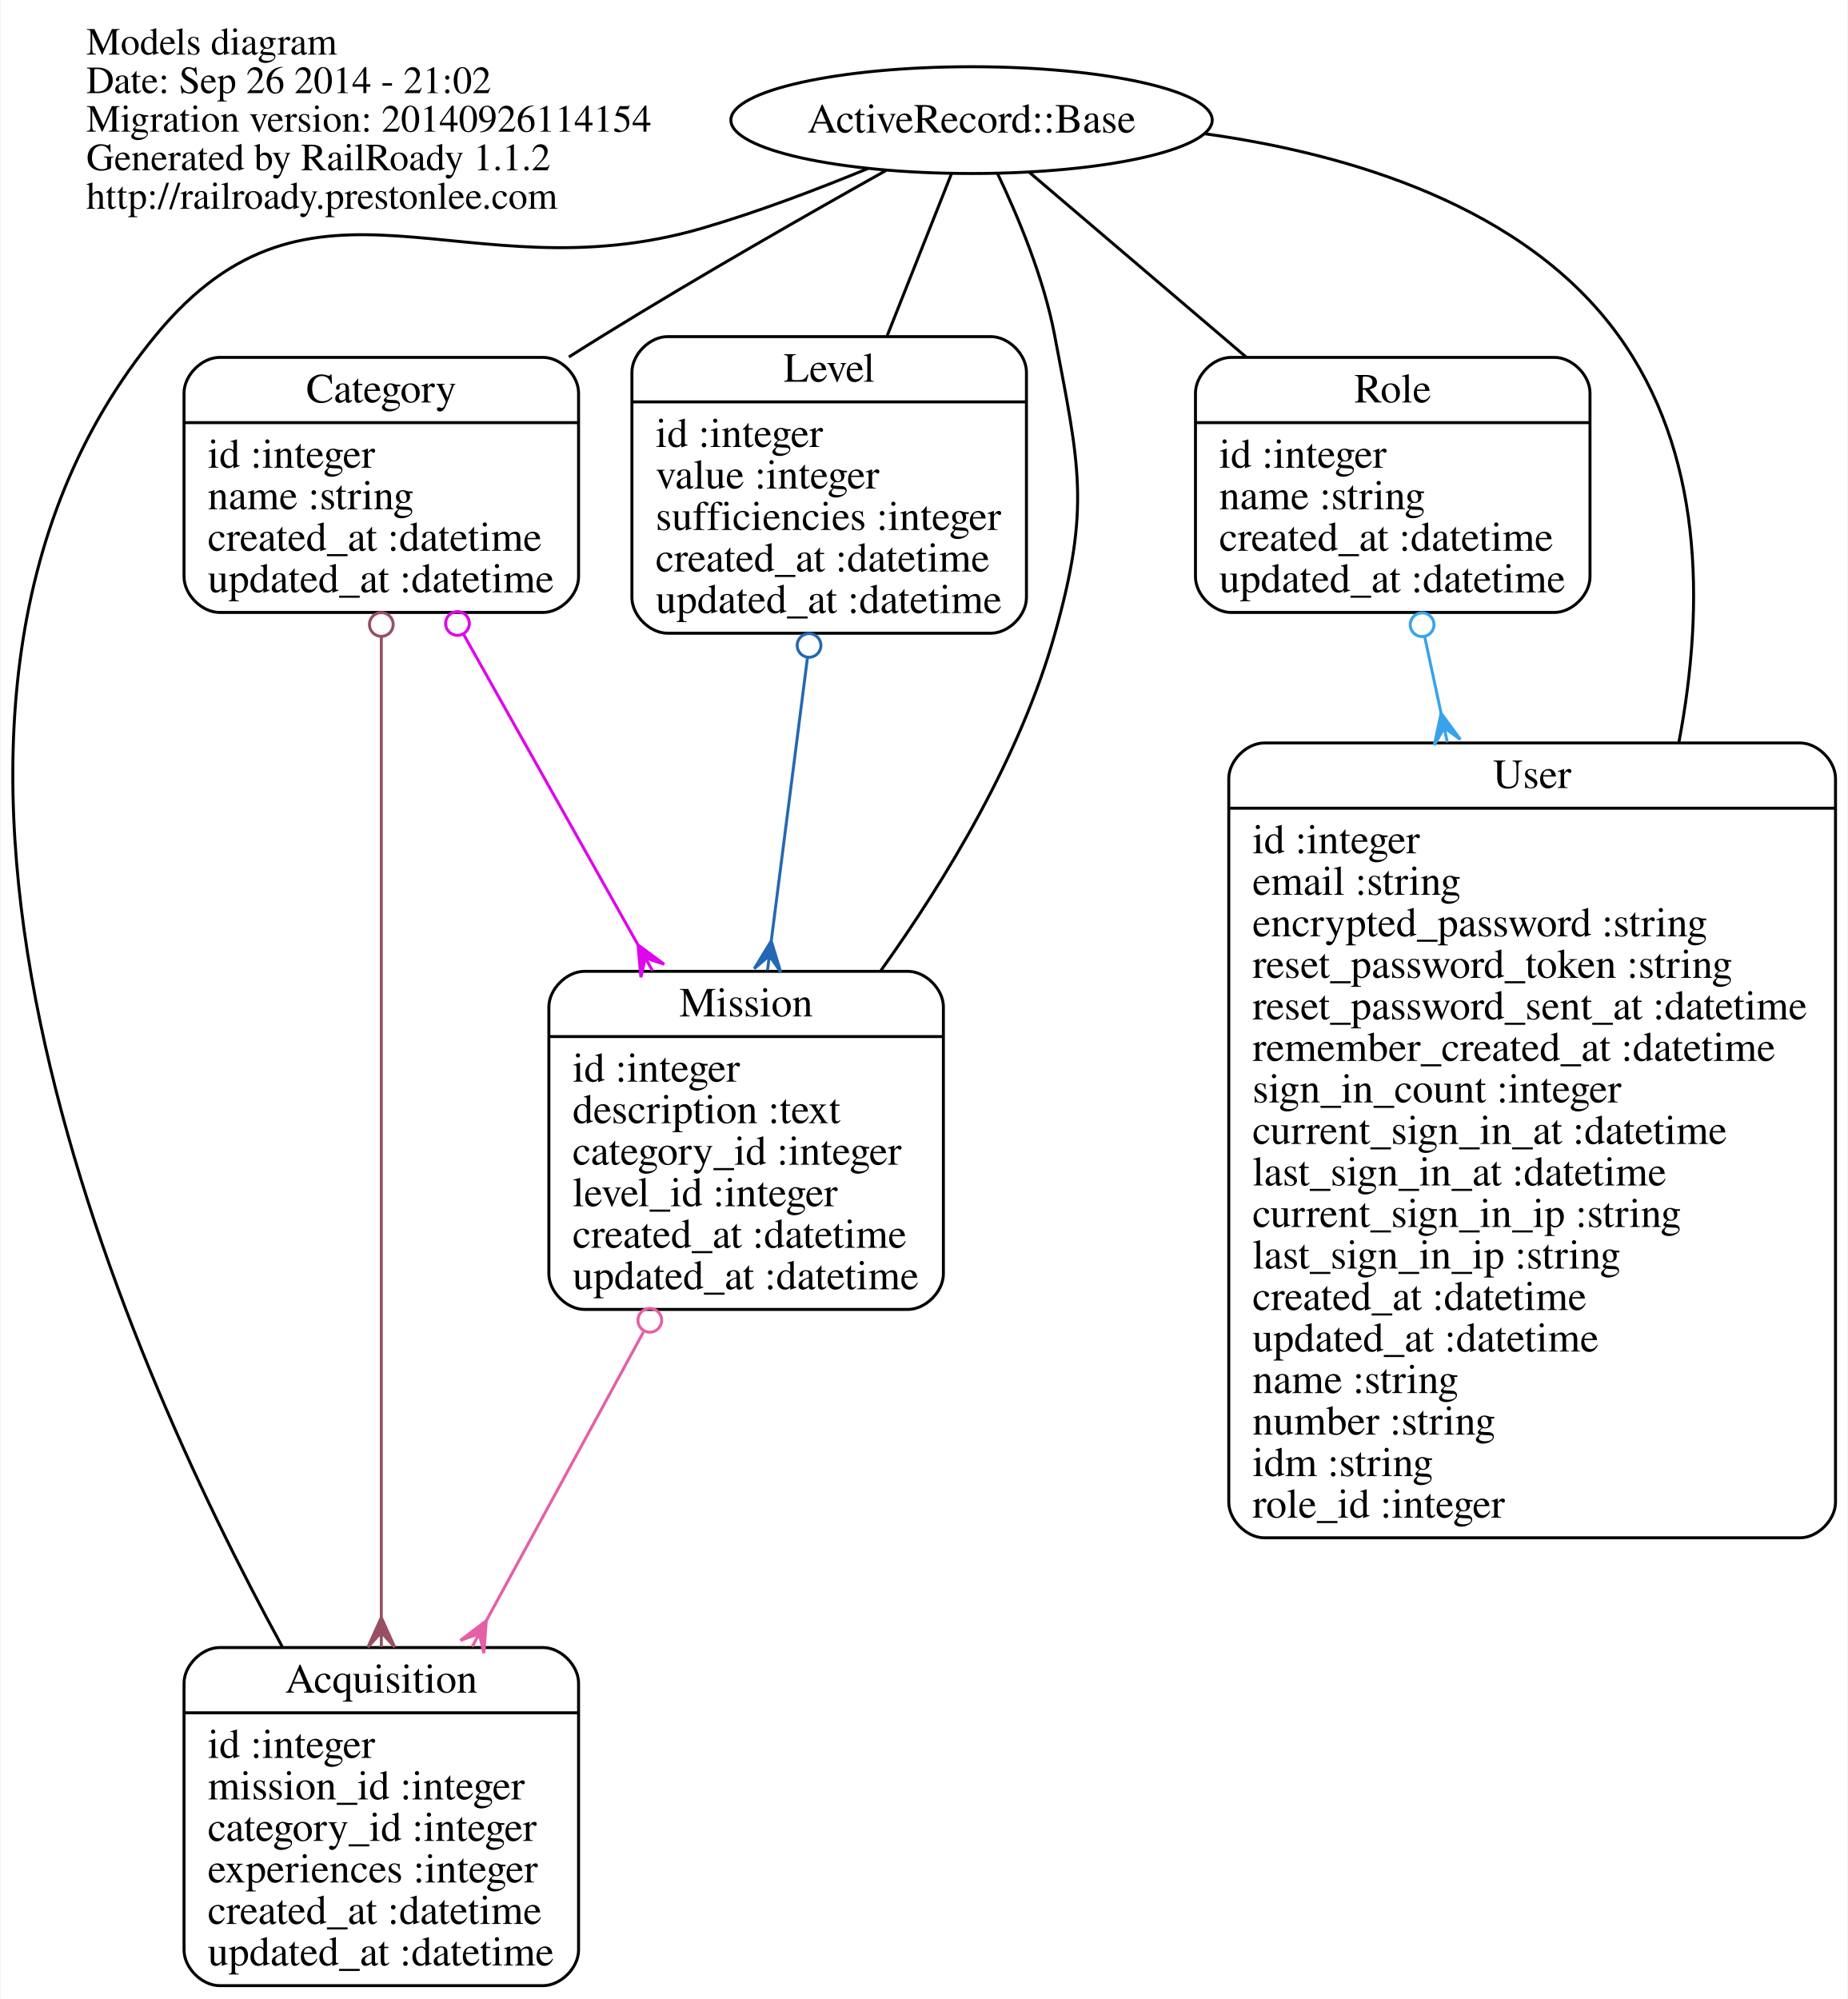
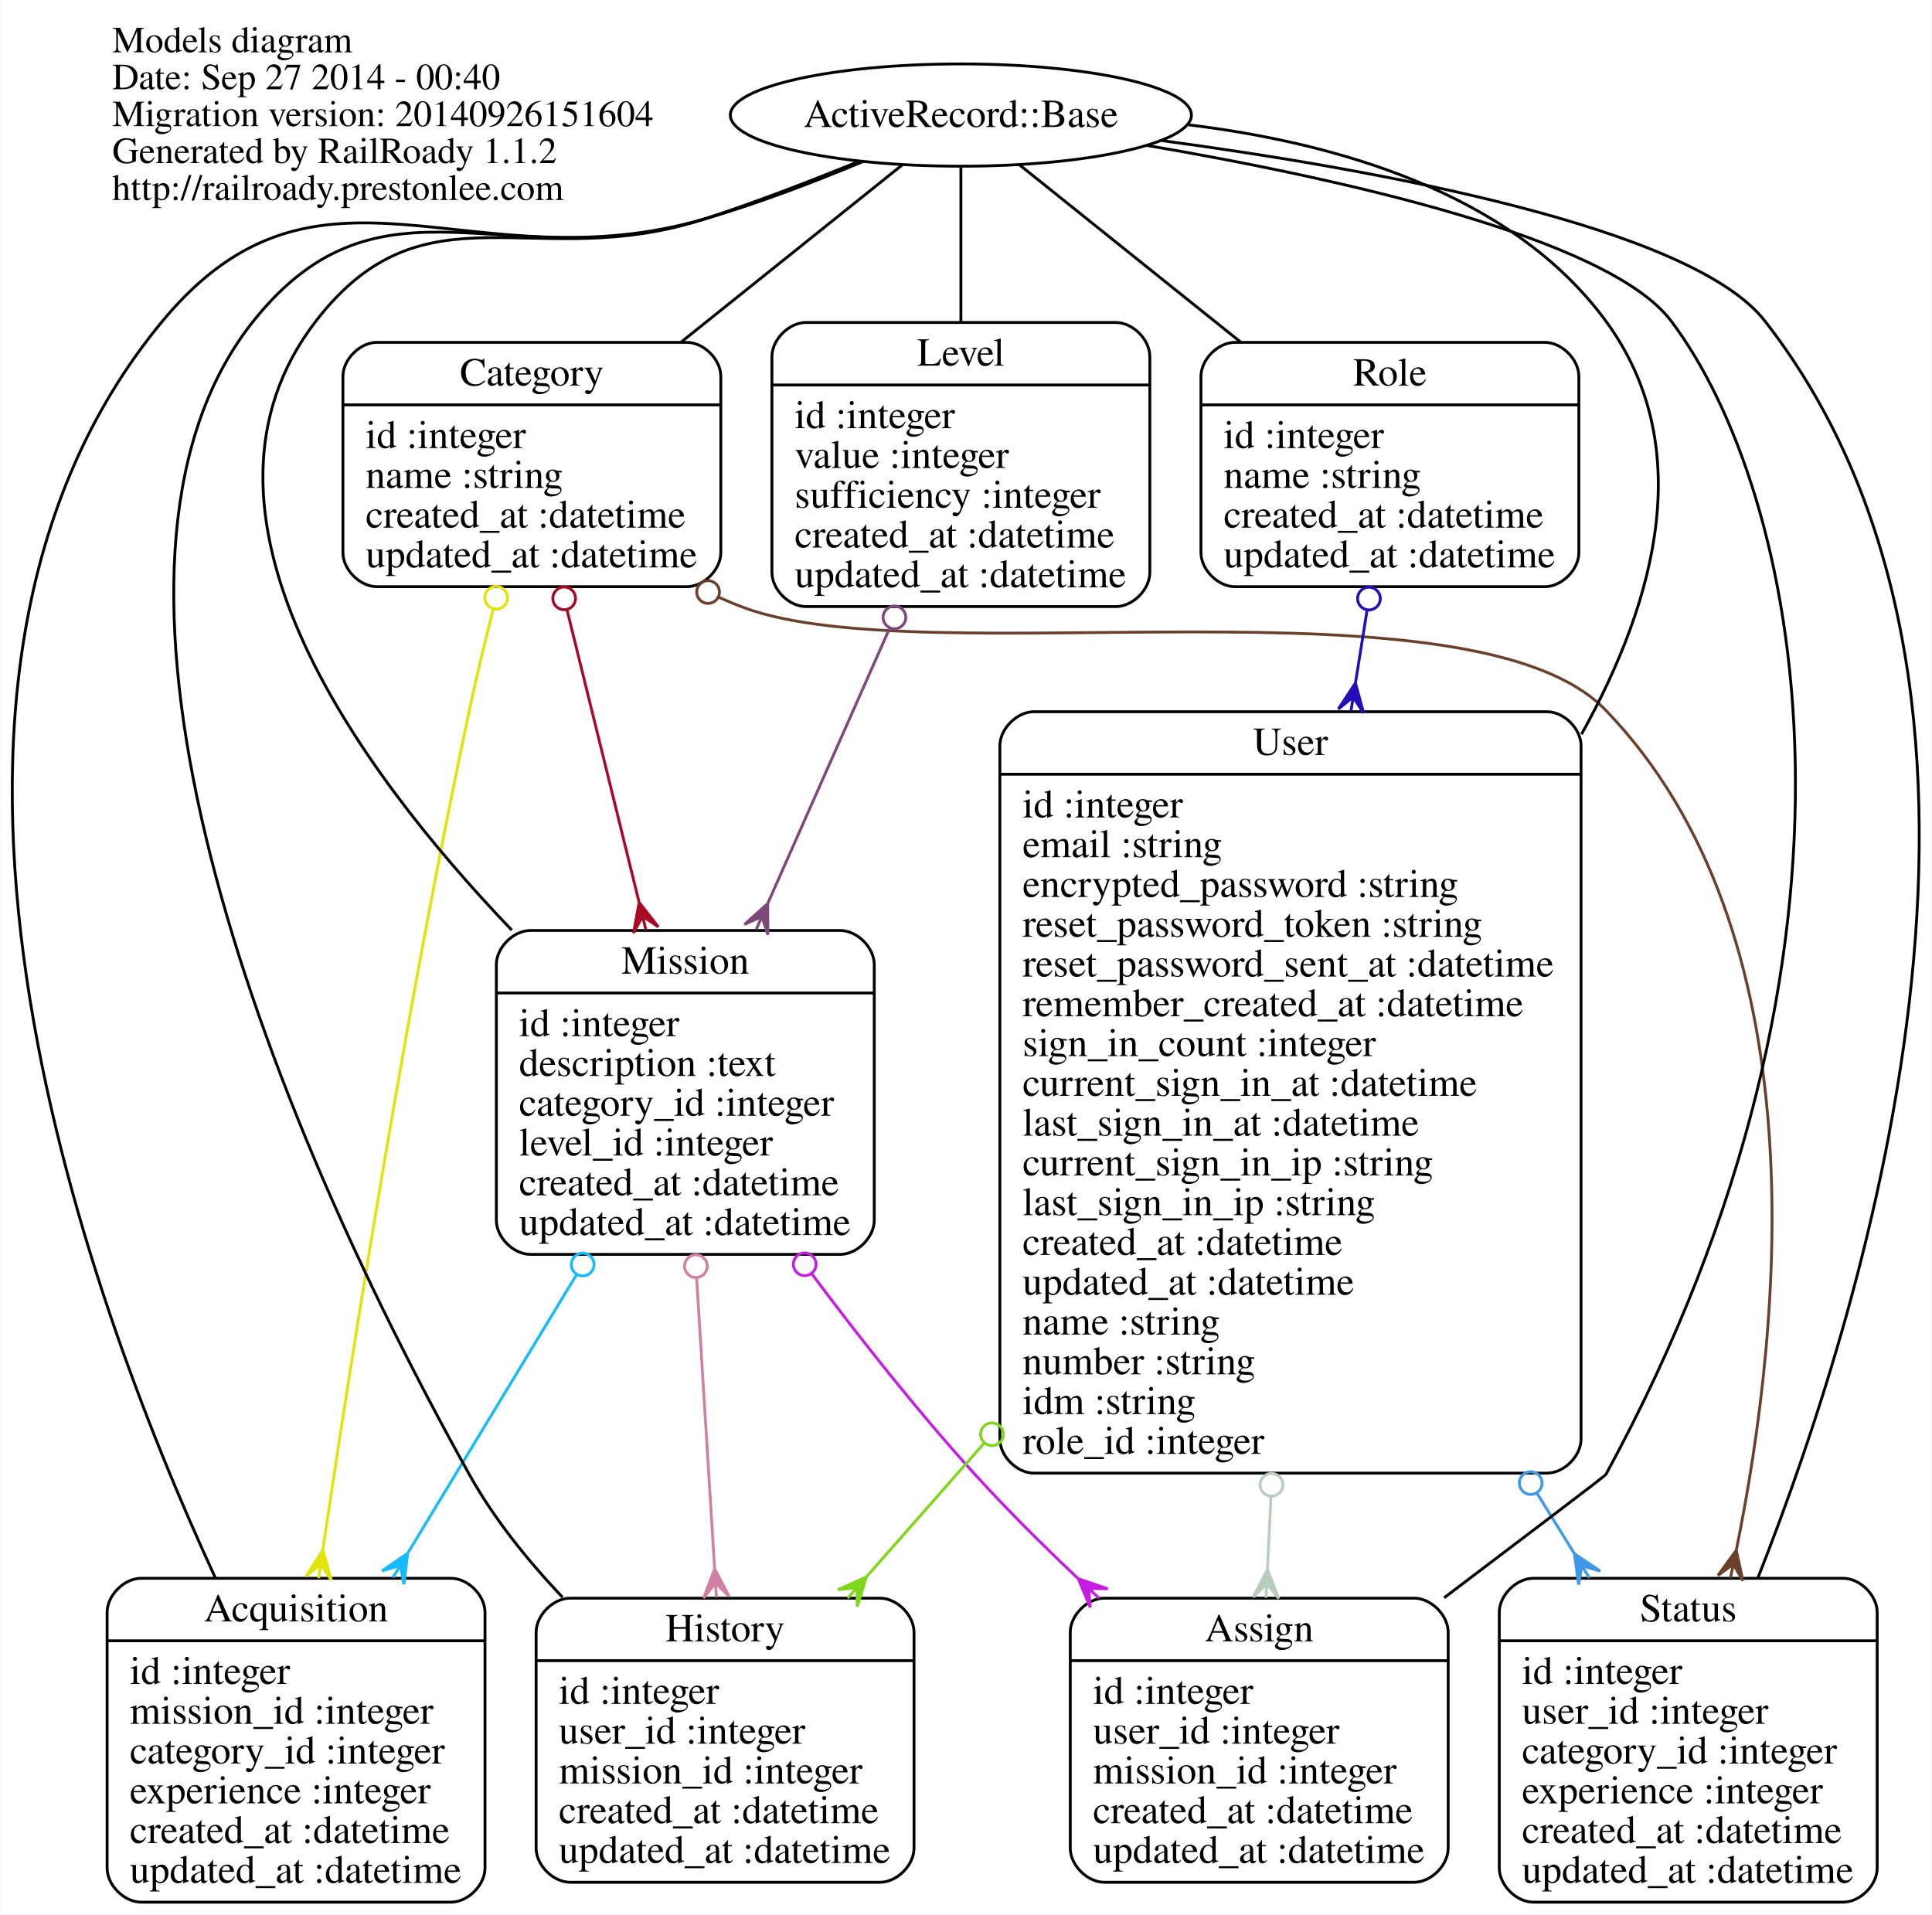
- <svg xmlns="http://www.w3.org/2000/svg" width="623pt" height="674pt" viewBox="0.00 0.00 622.67 674.00">
+ <svg xmlns="http://www.w3.org/2000/svg" width="680pt" height="674pt" viewBox="0.00 0.00 679.75 674.00">
  <g id="graph0" class="graph" transform="scale(1 1) rotate(0) translate(4 670)">
-     <polygon fill="white" stroke="none" points="-4,4 -4,-670 618.668,-670 618.668,4 -4,4" />
+     <polygon fill="white" stroke="none" points="-4,4 -4,-670 675.746,-670 675.746,4 -4,4" />
    <g id="node1" class="node">
-       <text text-anchor="start" x="24.941" y="-651.6" font-family="Times,serif" font-size="13.00">Models diagram</text>
-       <text text-anchor="start" x="24.941" y="-638.6" font-family="Times,serif" font-size="13.00">Date: Sep 26 2014 - 21:02</text>
-       <text text-anchor="start" x="24.941" y="-625.6" font-family="Times,serif" font-size="13.00">Migration version: 20140926114154</text>
-       <text text-anchor="start" x="24.941" y="-612.6" font-family="Times,serif" font-size="13.00">Generated by RailRoady 1.1.2</text>
-       <text text-anchor="start" x="24.941" y="-599.6" font-family="Times,serif" font-size="13.00">http://railroady.prestonlee.com</text>
+       <text text-anchor="start" x="35.388" y="-651.6" font-family="Times,serif" font-size="13.00">Models diagram</text>
+       <text text-anchor="start" x="35.388" y="-638.6" font-family="Times,serif" font-size="13.00">Date: Sep 27 2014 - 00:40</text>
+       <text text-anchor="start" x="35.388" y="-625.6" font-family="Times,serif" font-size="13.00">Migration version: 20140926151604</text>
+       <text text-anchor="start" x="35.388" y="-612.6" font-family="Times,serif" font-size="13.00">Generated by RailRoady 1.1.2</text>
+       <text text-anchor="start" x="35.388" y="-599.6" font-family="Times,serif" font-size="13.00">http://railroady.prestonlee.com</text>
    </g>
    <g id="node2" class="node">
-       <path fill="none" stroke="black" d="M69.885,-0.5C69.885,-0.5 178.896,-0.5 178.896,-0.5 184.896,-0.5 190.896,-6.5 190.896,-12.5 190.896,-12.5 190.896,-102.5 190.896,-102.5 190.896,-108.5 184.896,-114.5 178.896,-114.5 178.896,-114.5 69.885,-114.5 69.885,-114.5 63.885,-114.5 57.885,-108.5 57.885,-102.5 57.885,-102.5 57.885,-12.5 57.885,-12.5 57.885,-6.5 63.885,-0.5 69.885,-0.5" />
-       <text text-anchor="middle" x="124.39" y="-99.3" font-family="Times,serif" font-size="14.00">Acquisition</text>
-       <polyline fill="none" stroke="black" points="57.885,-92.5 190.896,-92.5 " />
-       <text text-anchor="start" x="65.885" y="-77.3" font-family="Times,serif" font-size="14.00">id :integer</text>
-       <text text-anchor="start" x="65.885" y="-63.3" font-family="Times,serif" font-size="14.00">mission_id :integer</text>
-       <text text-anchor="start" x="65.885" y="-49.3" font-family="Times,serif" font-size="14.00">category_id :integer</text>
-       <text text-anchor="start" x="65.885" y="-35.3" font-family="Times,serif" font-size="14.00">experiences :integer</text>
-       <text text-anchor="start" x="65.885" y="-21.3" font-family="Times,serif" font-size="14.00">created_at :datetime</text>
-       <text text-anchor="start" x="65.885" y="-7.3" font-family="Times,serif" font-size="14.00">updated_at :datetime</text>
+       <path fill="none" stroke="black" d="M45.571,-0.5C45.571,-0.5 154.581,-0.5 154.581,-0.5 160.581,-0.5 166.581,-6.5 166.581,-12.5 166.581,-12.5 166.581,-102.5 166.581,-102.5 166.581,-108.5 160.581,-114.5 154.581,-114.5 154.581,-114.5 45.571,-114.5 45.571,-114.5 39.571,-114.5 33.571,-108.5 33.571,-102.5 33.571,-102.5 33.571,-12.5 33.571,-12.5 33.571,-6.5 39.571,-0.5 45.571,-0.5" />
+       <text text-anchor="middle" x="100.076" y="-99.3" font-family="Times,serif" font-size="14.00">Acquisition</text>
+       <polyline fill="none" stroke="black" points="33.571,-92.5 166.581,-92.5 " />
+       <text text-anchor="start" x="41.571" y="-77.3" font-family="Times,serif" font-size="14.00">id :integer</text>
+       <text text-anchor="start" x="41.571" y="-63.3" font-family="Times,serif" font-size="14.00">mission_id :integer</text>
+       <text text-anchor="start" x="41.571" y="-49.3" font-family="Times,serif" font-size="14.00">category_id :integer</text>
+       <text text-anchor="start" x="41.571" y="-35.3" font-family="Times,serif" font-size="14.00">experience :integer</text>
+       <text text-anchor="start" x="41.571" y="-21.3" font-family="Times,serif" font-size="14.00">created_at :datetime</text>
+       <text text-anchor="start" x="41.571" y="-7.3" font-family="Times,serif" font-size="14.00">updated_at :datetime</text>
    </g>
    <g id="node3" class="node">
-       <path fill="none" stroke="black" d="M69.885,-463.5C69.885,-463.5 178.896,-463.5 178.896,-463.5 184.896,-463.5 190.896,-469.5 190.896,-475.5 190.896,-475.5 190.896,-537.5 190.896,-537.5 190.896,-543.5 184.896,-549.5 178.896,-549.5 178.896,-549.5 69.885,-549.5 69.885,-549.5 63.885,-549.5 57.885,-543.5 57.885,-537.5 57.885,-537.5 57.885,-475.5 57.885,-475.5 57.885,-469.5 63.885,-463.5 69.885,-463.5" />
-       <text text-anchor="middle" x="124.39" y="-534.3" font-family="Times,serif" font-size="14.00">Category</text>
-       <polyline fill="none" stroke="black" points="57.885,-527.5 190.896,-527.5 " />
-       <text text-anchor="start" x="65.885" y="-512.3" font-family="Times,serif" font-size="14.00">id :integer</text>
-       <text text-anchor="start" x="65.885" y="-498.3" font-family="Times,serif" font-size="14.00">name :string</text>
-       <text text-anchor="start" x="65.885" y="-484.3" font-family="Times,serif" font-size="14.00">created_at :datetime</text>
-       <text text-anchor="start" x="65.885" y="-470.3" font-family="Times,serif" font-size="14.00">updated_at :datetime</text>
+       <path fill="none" stroke="black" d="M384.571,-7.5C384.571,-7.5 493.581,-7.5 493.581,-7.5 499.581,-7.5 505.581,-13.5 505.581,-19.5 505.581,-19.5 505.581,-95.5 505.581,-95.5 505.581,-101.5 499.581,-107.5 493.581,-107.5 493.581,-107.5 384.571,-107.5 384.571,-107.5 378.571,-107.5 372.571,-101.5 372.571,-95.5 372.571,-95.5 372.571,-19.5 372.571,-19.5 372.571,-13.5 378.571,-7.5 384.571,-7.5" />
+       <text text-anchor="middle" x="439.076" y="-92.3" font-family="Times,serif" font-size="14.00">Assign</text>
+       <polyline fill="none" stroke="black" points="372.571,-85.5 505.581,-85.5 " />
+       <text text-anchor="start" x="380.571" y="-70.3" font-family="Times,serif" font-size="14.00">id :integer</text>
+       <text text-anchor="start" x="380.571" y="-56.3" font-family="Times,serif" font-size="14.00">user_id :integer</text>
+       <text text-anchor="start" x="380.571" y="-42.3" font-family="Times,serif" font-size="14.00">mission_id :integer</text>
+       <text text-anchor="start" x="380.571" y="-28.3" font-family="Times,serif" font-size="14.00">created_at :datetime</text>
+       <text text-anchor="start" x="380.571" y="-14.3" font-family="Times,serif" font-size="14.00">updated_at :datetime</text>
+     </g>
+     <g id="node4" class="node">
+       <path fill="none" stroke="black" d="M128.571,-463.5C128.571,-463.5 237.581,-463.5 237.581,-463.5 243.581,-463.5 249.581,-469.5 249.581,-475.5 249.581,-475.5 249.581,-537.5 249.581,-537.5 249.581,-543.5 243.581,-549.5 237.581,-549.5 237.581,-549.5 128.571,-549.5 128.571,-549.5 122.571,-549.5 116.571,-543.5 116.571,-537.5 116.571,-537.5 116.571,-475.5 116.571,-475.5 116.571,-469.5 122.571,-463.5 128.571,-463.5" />
+       <text text-anchor="middle" x="183.076" y="-534.3" font-family="Times,serif" font-size="14.00">Category</text>
+       <polyline fill="none" stroke="black" points="116.571,-527.5 249.581,-527.5 " />
+       <text text-anchor="start" x="124.571" y="-512.3" font-family="Times,serif" font-size="14.00">id :integer</text>
+       <text text-anchor="start" x="124.571" y="-498.3" font-family="Times,serif" font-size="14.00">name :string</text>
+       <text text-anchor="start" x="124.571" y="-484.3" font-family="Times,serif" font-size="14.00">created_at :datetime</text>
+       <text text-anchor="start" x="124.571" y="-470.3" font-family="Times,serif" font-size="14.00">updated_at :datetime</text>
+     </g>
+     <g id="edge4" class="edge">
+       <path fill="none" stroke="#e2e308" d="M169.471,-455.569C166.513,-443.939 163.536,-431.572 161.076,-420 139.267,-317.433 120.265,-197.16 109.489,-124.451" />
+       <ellipse fill="none" stroke="#e2e308" cx="170.512" cy="-459.61" rx="4" ry="4" />
+       <polygon fill="#e2e308" stroke="#e2e308" points="109.482,-124.407 112.475,-113.857 108.753,-119.46 108.024,-114.514 108.024,-114.514 108.024,-114.514 108.753,-119.46 103.572,-115.17 109.482,-124.407 109.482,-124.407" />
+     </g>
+     <g id="node7" class="node">
+       <path fill="none" stroke="black" d="M182.571,-228.5C182.571,-228.5 291.581,-228.5 291.581,-228.5 297.581,-228.5 303.581,-234.5 303.581,-240.5 303.581,-240.5 303.581,-330.5 303.581,-330.5 303.581,-336.5 297.581,-342.5 291.581,-342.5 291.581,-342.5 182.571,-342.5 182.571,-342.5 176.571,-342.5 170.571,-336.5 170.571,-330.5 170.571,-330.5 170.571,-240.5 170.571,-240.5 170.571,-234.5 176.571,-228.5 182.571,-228.5" />
+       <text text-anchor="middle" x="237.076" y="-327.3" font-family="Times,serif" font-size="14.00">Mission</text>
+       <polyline fill="none" stroke="black" points="170.571,-320.5 303.581,-320.5 " />
+       <text text-anchor="start" x="178.571" y="-305.3" font-family="Times,serif" font-size="14.00">id :integer</text>
+       <text text-anchor="start" x="178.571" y="-291.3" font-family="Times,serif" font-size="14.00">description :text</text>
+       <text text-anchor="start" x="178.571" y="-277.3" font-family="Times,serif" font-size="14.00">category_id :integer</text>
+       <text text-anchor="start" x="178.571" y="-263.3" font-family="Times,serif" font-size="14.00">level_id :integer</text>
+       <text text-anchor="start" x="178.571" y="-249.3" font-family="Times,serif" font-size="14.00">created_at :datetime</text>
+       <text text-anchor="start" x="178.571" y="-235.3" font-family="Times,serif" font-size="14.00">updated_at :datetime</text>
    </g>
    <g id="edge3" class="edge">
-       <path fill="none" stroke="#975062" d="M124.39,-455.337C124.39,-374.392 124.39,-214.944 124.39,-124.75" />
-       <ellipse fill="none" stroke="#975062" cx="124.39" cy="-459.447" rx="4" ry="4" />
-       <polygon fill="#975062" stroke="#975062" points="124.39,-124.639 128.89,-114.639 124.39,-119.639 124.39,-114.639 124.39,-114.639 124.39,-114.639 124.39,-119.639 119.89,-114.639 124.39,-124.639 124.39,-124.639" />
+       <path fill="none" stroke="#a80a26" d="M195.427,-455.409C202.937,-424.954 212.614,-385.705 220.751,-352.708" />
+       <ellipse fill="none" stroke="#a80a26" cx="194.445" cy="-459.391" rx="4" ry="4" />
+       <polygon fill="#a80a26" stroke="#a80a26" points="220.828,-352.394 227.591,-343.762 222.025,-347.539 223.222,-342.685 223.222,-342.685 223.222,-342.685 222.025,-347.539 218.853,-341.607 220.828,-352.394 220.828,-352.394" />
+     </g>
+     <g id="node9" class="node">
+       <path fill="none" stroke="black" d="M535.571,-0.5C535.571,-0.5 644.581,-0.5 644.581,-0.5 650.581,-0.5 656.581,-6.5 656.581,-12.5 656.581,-12.5 656.581,-102.5 656.581,-102.5 656.581,-108.5 650.581,-114.5 644.581,-114.5 644.581,-114.5 535.571,-114.5 535.571,-114.5 529.571,-114.5 523.571,-108.5 523.571,-102.5 523.571,-102.5 523.571,-12.5 523.571,-12.5 523.571,-6.5 529.571,-0.5 535.571,-0.5" />
+       <text text-anchor="middle" x="590.076" y="-99.3" font-family="Times,serif" font-size="14.00">Status</text>
+       <polyline fill="none" stroke="black" points="523.571,-92.5 656.581,-92.5 " />
+       <text text-anchor="start" x="531.571" y="-77.3" font-family="Times,serif" font-size="14.00">id :integer</text>
+       <text text-anchor="start" x="531.571" y="-63.3" font-family="Times,serif" font-size="14.00">user_id :integer</text>
+       <text text-anchor="start" x="531.571" y="-49.3" font-family="Times,serif" font-size="14.00">category_id :integer</text>
+       <text text-anchor="start" x="531.571" y="-35.3" font-family="Times,serif" font-size="14.00">experience :integer</text>
+       <text text-anchor="start" x="531.571" y="-21.3" font-family="Times,serif" font-size="14.00">created_at :datetime</text>
+       <text text-anchor="start" x="531.571" y="-7.3" font-family="Times,serif" font-size="14.00">updated_at :datetime</text>
+     </g>
+     <g id="edge5" class="edge">
+       <path fill="none" stroke="#6a3f2c" d="M248.703,-459.866C251.813,-458.446 254.944,-457.146 258.076,-456 321.753,-432.697 514.054,-468.854 561.076,-420 636.13,-342.022 623.466,-205.771 607.044,-124.664" />
+       <ellipse fill="none" stroke="#6a3f2c" cx="245.092" cy="-461.627" rx="4" ry="4" />
+       <polygon fill="#6a3f2c" stroke="#6a3f2c" points="606.979,-124.355 609.327,-113.644 605.951,-119.462 604.923,-114.569 604.923,-114.569 604.923,-114.569 605.951,-119.462 600.519,-115.494 606.979,-124.355 606.979,-124.355" />
    </g>
    <g id="node5" class="node">
-       <path fill="none" stroke="black" d="M192.885,-228.5C192.885,-228.5 301.896,-228.5 301.896,-228.5 307.896,-228.5 313.896,-234.5 313.896,-240.5 313.896,-240.5 313.896,-330.5 313.896,-330.5 313.896,-336.5 307.896,-342.5 301.896,-342.5 301.896,-342.5 192.885,-342.5 192.885,-342.5 186.885,-342.5 180.885,-336.5 180.885,-330.5 180.885,-330.5 180.885,-240.5 180.885,-240.5 180.885,-234.5 186.885,-228.5 192.885,-228.5" />
-       <text text-anchor="middle" x="247.39" y="-327.3" font-family="Times,serif" font-size="14.00">Mission</text>
-       <polyline fill="none" stroke="black" points="180.885,-320.5 313.896,-320.5 " />
-       <text text-anchor="start" x="188.885" y="-305.3" font-family="Times,serif" font-size="14.00">id :integer</text>
-       <text text-anchor="start" x="188.885" y="-291.3" font-family="Times,serif" font-size="14.00">description :text</text>
-       <text text-anchor="start" x="188.885" y="-277.3" font-family="Times,serif" font-size="14.00">category_id :integer</text>
-       <text text-anchor="start" x="188.885" y="-263.3" font-family="Times,serif" font-size="14.00">level_id :integer</text>
-       <text text-anchor="start" x="188.885" y="-249.3" font-family="Times,serif" font-size="14.00">created_at :datetime</text>
-       <text text-anchor="start" x="188.885" y="-235.3" font-family="Times,serif" font-size="14.00">updated_at :datetime</text>
+       <path fill="none" stroke="black" d="M196.571,-7.5C196.571,-7.5 305.581,-7.5 305.581,-7.5 311.581,-7.5 317.581,-13.5 317.581,-19.5 317.581,-19.5 317.581,-95.5 317.581,-95.5 317.581,-101.5 311.581,-107.5 305.581,-107.5 305.581,-107.5 196.571,-107.5 196.571,-107.5 190.571,-107.5 184.571,-101.5 184.571,-95.5 184.571,-95.5 184.571,-19.5 184.571,-19.5 184.571,-13.5 190.571,-7.5 196.571,-7.5" />
+       <text text-anchor="middle" x="251.076" y="-92.3" font-family="Times,serif" font-size="14.00">History</text>
+       <polyline fill="none" stroke="black" points="184.571,-85.5 317.581,-85.5 " />
+       <text text-anchor="start" x="192.571" y="-70.3" font-family="Times,serif" font-size="14.00">id :integer</text>
+       <text text-anchor="start" x="192.571" y="-56.3" font-family="Times,serif" font-size="14.00">user_id :integer</text>
+       <text text-anchor="start" x="192.571" y="-42.3" font-family="Times,serif" font-size="14.00">mission_id :integer</text>
+       <text text-anchor="start" x="192.571" y="-28.3" font-family="Times,serif" font-size="14.00">created_at :datetime</text>
+       <text text-anchor="start" x="192.571" y="-14.3" font-family="Times,serif" font-size="14.00">updated_at :datetime</text>
+     </g>
+     <g id="node6" class="node">
+       <path fill="none" stroke="black" d="M279.571,-456.5C279.571,-456.5 388.581,-456.5 388.581,-456.5 394.581,-456.5 400.581,-462.5 400.581,-468.5 400.581,-468.5 400.581,-544.5 400.581,-544.5 400.581,-550.5 394.581,-556.5 388.581,-556.5 388.581,-556.5 279.571,-556.5 279.571,-556.5 273.571,-556.5 267.571,-550.5 267.571,-544.5 267.571,-544.5 267.571,-468.5 267.571,-468.5 267.571,-462.5 273.571,-456.5 279.571,-456.5" />
+       <text text-anchor="middle" x="334.076" y="-541.3" font-family="Times,serif" font-size="14.00">Level</text>
+       <polyline fill="none" stroke="black" points="267.571,-534.5 400.581,-534.5 " />
+       <text text-anchor="start" x="275.571" y="-519.3" font-family="Times,serif" font-size="14.00">id :integer</text>
+       <text text-anchor="start" x="275.571" y="-505.3" font-family="Times,serif" font-size="14.00">value :integer</text>
+       <text text-anchor="start" x="275.571" y="-491.3" font-family="Times,serif" font-size="14.00">sufficiency :integer</text>
+       <text text-anchor="start" x="275.571" y="-477.3" font-family="Times,serif" font-size="14.00">created_at :datetime</text>
+       <text text-anchor="start" x="275.571" y="-463.3" font-family="Times,serif" font-size="14.00">updated_at :datetime</text>
+     </g>
+     <g id="edge8" class="edge">
+       <path fill="none" stroke="#7f487b" d="M308.909,-448.68C295.828,-419.147 279.774,-382.902 266.163,-352.172" />
+       <ellipse fill="none" stroke="#7f487b" cx="310.687" cy="-452.695" rx="4" ry="4" />
+       <polygon fill="#7f487b" stroke="#7f487b" points="266.074,-351.969 266.138,-341.003 264.049,-347.397 262.024,-342.826 262.024,-342.826 262.024,-342.826 264.049,-347.397 257.909,-344.648 266.074,-351.969 266.074,-351.969" />
+     </g>
+     <g id="edge10" class="edge">
+       <path fill="none" stroke="#16bbfc" d="M198.777,-221.321C180.317,-190.869 158.198,-154.381 139.583,-123.672" />
+       <ellipse fill="none" stroke="#16bbfc" cx="200.961" cy="-224.924" rx="4" ry="4" />
+       <polygon fill="#16bbfc" stroke="#16bbfc" points="139.363,-123.31 138.028,-112.426 136.771,-119.034 134.179,-114.758 134.179,-114.758 134.179,-114.758 136.771,-119.034 130.331,-117.091 139.363,-123.31 139.363,-123.31" />
+     </g>
+     <g id="edge12" class="edge">
+       <path fill="none" stroke="#c61ce4" d="M281.693,-221.537C298.815,-198.634 319.063,-172.989 339.076,-151 350.215,-138.761 362.736,-126.302 375.052,-114.657" />
+       <ellipse fill="none" stroke="#c61ce4" cx="279.102" cy="-225.022" rx="4" ry="4" />
+       <polygon fill="#c61ce4" stroke="#c61ce4" points="375.377,-114.353 385.754,-110.807 379.028,-110.937 382.679,-107.52 382.679,-107.52 382.679,-107.52 379.028,-110.937 379.605,-104.234 375.377,-114.353 375.377,-114.353" />
+     </g>
+     <g id="edge11" class="edge">
+       <path fill="none" stroke="#d080a3" d="M241.075,-219.935C243.059,-187.914 245.439,-149.492 247.38,-118.166" />
+       <ellipse fill="none" stroke="#d080a3" cx="240.802" cy="-224.352" rx="4" ry="4" />
+       <polygon fill="#d080a3" stroke="#d080a3" points="247.401,-117.815 252.511,-108.113 247.711,-112.825 248.02,-107.834 248.02,-107.834 248.02,-107.834 247.711,-112.825 243.528,-107.556 247.401,-117.815 247.401,-117.815" />
+     </g>
+     <g id="node8" class="node">
+       <path fill="none" stroke="black" d="M430.571,-463.5C430.571,-463.5 539.581,-463.5 539.581,-463.5 545.581,-463.5 551.581,-469.5 551.581,-475.5 551.581,-475.5 551.581,-537.5 551.581,-537.5 551.581,-543.5 545.581,-549.5 539.581,-549.5 539.581,-549.5 430.571,-549.5 430.571,-549.5 424.571,-549.5 418.571,-543.5 418.571,-537.5 418.571,-537.5 418.571,-475.5 418.571,-475.5 418.571,-469.5 424.571,-463.5 430.571,-463.5" />
+       <text text-anchor="middle" x="485.076" y="-534.3" font-family="Times,serif" font-size="14.00">Role</text>
+       <polyline fill="none" stroke="black" points="418.571,-527.5 551.581,-527.5 " />
+       <text text-anchor="start" x="426.571" y="-512.3" font-family="Times,serif" font-size="14.00">id :integer</text>
+       <text text-anchor="start" x="426.571" y="-498.3" font-family="Times,serif" font-size="14.00">name :string</text>
+       <text text-anchor="start" x="426.571" y="-484.3" font-family="Times,serif" font-size="14.00">created_at :datetime</text>
+       <text text-anchor="start" x="426.571" y="-470.3" font-family="Times,serif" font-size="14.00">updated_at :datetime</text>
+     </g>
+     <g id="node10" class="node">
+       <path fill="none" stroke="black" d="M359.798,-151.5C359.798,-151.5 540.354,-151.5 540.354,-151.5 546.354,-151.5 552.354,-157.5 552.354,-163.5 552.354,-163.5 552.354,-407.5 552.354,-407.5 552.354,-413.5 546.354,-419.5 540.354,-419.5 540.354,-419.5 359.798,-419.5 359.798,-419.5 353.798,-419.5 347.798,-413.5 347.798,-407.5 347.798,-407.5 347.798,-163.5 347.798,-163.5 347.798,-157.5 353.798,-151.5 359.798,-151.5" />
+       <text text-anchor="middle" x="450.076" y="-404.3" font-family="Times,serif" font-size="14.00">User</text>
+       <polyline fill="none" stroke="black" points="347.798,-397.5 552.354,-397.5 " />
+       <text text-anchor="start" x="355.798" y="-382.3" font-family="Times,serif" font-size="14.00">id :integer</text>
+       <text text-anchor="start" x="355.798" y="-368.3" font-family="Times,serif" font-size="14.00">email :string</text>
+       <text text-anchor="start" x="355.798" y="-354.3" font-family="Times,serif" font-size="14.00">encrypted_password :string</text>
+       <text text-anchor="start" x="355.798" y="-340.3" font-family="Times,serif" font-size="14.00">reset_password_token :string</text>
+       <text text-anchor="start" x="355.798" y="-326.3" font-family="Times,serif" font-size="14.00">reset_password_sent_at :datetime</text>
+       <text text-anchor="start" x="355.798" y="-312.3" font-family="Times,serif" font-size="14.00">remember_created_at :datetime</text>
+       <text text-anchor="start" x="355.798" y="-298.3" font-family="Times,serif" font-size="14.00">sign_in_count :integer</text>
+       <text text-anchor="start" x="355.798" y="-284.3" font-family="Times,serif" font-size="14.00">current_sign_in_at :datetime</text>
+       <text text-anchor="start" x="355.798" y="-270.3" font-family="Times,serif" font-size="14.00">last_sign_in_at :datetime</text>
+       <text text-anchor="start" x="355.798" y="-256.3" font-family="Times,serif" font-size="14.00">current_sign_in_ip :string</text>
+       <text text-anchor="start" x="355.798" y="-242.3" font-family="Times,serif" font-size="14.00">last_sign_in_ip :string</text>
+       <text text-anchor="start" x="355.798" y="-228.3" font-family="Times,serif" font-size="14.00">created_at :datetime</text>
+       <text text-anchor="start" x="355.798" y="-214.3" font-family="Times,serif" font-size="14.00">updated_at :datetime</text>
+       <text text-anchor="start" x="355.798" y="-200.3" font-family="Times,serif" font-size="14.00">name :string</text>
+       <text text-anchor="start" x="355.798" y="-186.3" font-family="Times,serif" font-size="14.00">number :string</text>
+       <text text-anchor="start" x="355.798" y="-172.3" font-family="Times,serif" font-size="14.00">idm :string</text>
+       <text text-anchor="start" x="355.798" y="-158.3" font-family="Times,serif" font-size="14.00">role_id :integer</text>
+     </g>
+     <g id="edge14" class="edge">
+       <path fill="none" stroke="#220db9" d="M477.03,-455.156C475.762,-447.224 474.4,-438.7 472.986,-429.849" />
+       <ellipse fill="none" stroke="#220db9" cx="477.696" cy="-459.325" rx="4" ry="4" />
+       <polygon fill="#220db9" stroke="#220db9" points="472.947,-429.606 475.812,-419.021 472.158,-424.668 471.369,-419.731 471.369,-419.731 471.369,-419.731 472.158,-424.668 466.925,-420.441 472.947,-429.606 472.947,-429.606" />
+     </g>
+     <g id="edge19" class="edge">
+       <path fill="none" stroke="#b9cdbf" d="M443.193,-143.091C442.769,-134.366 442.356,-125.883 441.966,-117.869" />
+       <ellipse fill="none" stroke="#b9cdbf" cx="443.403" cy="-147.406" rx="4" ry="4" />
+       <polygon fill="#b9cdbf" stroke="#b9cdbf" points="441.953,-117.611 445.961,-107.404 441.71,-112.617 441.467,-107.622 441.467,-107.622 441.467,-107.622 441.71,-112.617 436.972,-107.841 441.953,-117.611 441.953,-117.611" />
+     </g>
+     <g id="edge18" class="edge">
+       <path fill="none" stroke="#7ed71a" d="M342.364,-162.174C327.984,-145.842 313.834,-129.773 301.127,-115.342" />
+       <ellipse fill="none" stroke="#7ed71a" cx="345.018" cy="-165.188" rx="4" ry="4" />
+       <polygon fill="#7ed71a" stroke="#7ed71a" points="300.832,-115.007 297.601,-104.528 297.528,-111.254 294.223,-107.502 294.223,-107.502 294.223,-107.502 297.528,-111.254 290.846,-110.476 300.832,-115.007 300.832,-115.007" />
+     </g>
+     <g id="edge17" class="edge">
+       <path fill="none" stroke="#3f98e8" d="M536.79,-144.518C541.324,-137.199 545.759,-130.04 550.012,-123.175" />
+       <ellipse fill="none" stroke="#3f98e8" cx="534.633" cy="-148.001" rx="4" ry="4" />
+       <polygon fill="#3f98e8" stroke="#3f98e8" points="550.029,-123.146 559.121,-117.015 552.663,-118.896 555.296,-114.645 555.296,-114.645 555.296,-114.645 552.663,-118.896 551.47,-112.276 550.029,-123.146 550.029,-123.146" />
+     </g>
+     <g id="node11" class="node">
+       <ellipse fill="none" stroke="black" cx="334.076" cy="-629.5" rx="81.142" ry="18" />
+       <text text-anchor="middle" x="334.076" y="-625.3" font-family="Times,serif" font-size="14.00">ActiveRecord::Base</text>
+     </g>
+     <g id="edge1" class="edge">
+       <path fill="none" stroke="black" d="M299.562,-613.109C283.03,-606.199 262.796,-598.403 244.076,-593 161.08,-569.044 108.212,-623.499 53.076,-557 -52.621,-429.519 25.015,-215.724 71.662,-114.666" />
    </g>
    <g id="edge2" class="edge">
-       <path fill="none" stroke="#df05ed" d="M152.047,-456.258C169.425,-425.317 192.038,-385.054 210.88,-351.506" />
-       <ellipse fill="none" stroke="#df05ed" cx="150.065" cy="-459.787" rx="4" ry="4" />
-       <polygon fill="#df05ed" stroke="#df05ed" points="210.937,-351.404 219.758,-344.888 213.386,-347.044 215.834,-342.685 215.834,-342.685 215.834,-342.685 213.386,-347.044 211.911,-340.481 210.937,-351.404 210.937,-351.404" />
-     </g>
-     <g id="node4" class="node">
-       <path fill="none" stroke="black" d="M220.885,-456.5C220.885,-456.5 329.896,-456.5 329.896,-456.5 335.896,-456.5 341.896,-462.5 341.896,-468.5 341.896,-468.5 341.896,-544.5 341.896,-544.5 341.896,-550.5 335.896,-556.5 329.896,-556.5 329.896,-556.5 220.885,-556.5 220.885,-556.5 214.885,-556.5 208.885,-550.5 208.885,-544.5 208.885,-544.5 208.885,-468.5 208.885,-468.5 208.885,-462.5 214.885,-456.5 220.885,-456.5" />
-       <text text-anchor="middle" x="275.39" y="-541.3" font-family="Times,serif" font-size="14.00">Level</text>
-       <polyline fill="none" stroke="black" points="208.885,-534.5 341.896,-534.5 " />
-       <text text-anchor="start" x="216.885" y="-519.3" font-family="Times,serif" font-size="14.00">id :integer</text>
-       <text text-anchor="start" x="216.885" y="-505.3" font-family="Times,serif" font-size="14.00">value :integer</text>
-       <text text-anchor="start" x="216.885" y="-491.3" font-family="Times,serif" font-size="14.00">sufficiencies :integer</text>
-       <text text-anchor="start" x="216.885" y="-477.3" font-family="Times,serif" font-size="14.00">created_at :datetime</text>
-       <text text-anchor="start" x="216.885" y="-463.3" font-family="Times,serif" font-size="14.00">updated_at :datetime</text>
-     </g>
-     <g id="edge5" class="edge">
-       <path fill="none" stroke="#2468b2" d="M268.073,-448.268C264.337,-419.051 259.773,-383.349 255.883,-352.924" />
-       <ellipse fill="none" stroke="#2468b2" cx="268.599" cy="-452.384" rx="4" ry="4" />
-       <polygon fill="#2468b2" stroke="#2468b2" points="255.86,-352.745 259.055,-342.255 255.226,-347.785 254.592,-342.826 254.592,-342.826 254.592,-342.826 255.226,-347.785 250.128,-343.396 255.86,-352.745 255.86,-352.745" />
+       <path fill="none" stroke="black" d="M399.704,-618.782C466.043,-607.458 561.856,-586.466 584.076,-557 629.036,-497.378 663.191,-338.514 561.076,-151 560.834,-150.555 533.115,-129.526 504.163,-107.634" />
+     </g>
+     <g id="edge6" class="edge">
+       <path fill="none" stroke="black" d="M313.397,-611.929C293.446,-595.942 262.415,-571.076 235.637,-549.619" />
    </g>
    <g id="edge7" class="edge">
-       <path fill="none" stroke="#e55fa7" d="M212.776,-220.901C196.242,-190.521 176.48,-154.21 159.839,-123.634" />
-       <ellipse fill="none" stroke="#e55fa7" cx="214.916" cy="-224.831" rx="4" ry="4" />
-       <polygon fill="#e55fa7" stroke="#e55fa7" points="159.789,-123.542 158.961,-112.607 157.399,-119.15 155.009,-114.758 155.009,-114.758 155.009,-114.758 157.399,-119.15 151.056,-116.909 159.789,-123.542 159.789,-123.542" />
-     </g>
-     <g id="node6" class="node">
-       <path fill="none" stroke="black" d="M410.885,-463.5C410.885,-463.5 519.896,-463.5 519.896,-463.5 525.896,-463.5 531.896,-469.5 531.896,-475.5 531.896,-475.5 531.896,-537.5 531.896,-537.5 531.896,-543.5 525.896,-549.5 519.896,-549.5 519.896,-549.5 410.885,-549.5 410.885,-549.5 404.885,-549.5 398.885,-543.5 398.885,-537.5 398.885,-537.5 398.885,-475.5 398.885,-475.5 398.885,-469.5 404.885,-463.5 410.885,-463.5" />
-       <text text-anchor="middle" x="465.39" y="-534.3" font-family="Times,serif" font-size="14.00">Role</text>
-       <polyline fill="none" stroke="black" points="398.885,-527.5 531.896,-527.5 " />
-       <text text-anchor="start" x="406.885" y="-512.3" font-family="Times,serif" font-size="14.00">id :integer</text>
-       <text text-anchor="start" x="406.885" y="-498.3" font-family="Times,serif" font-size="14.00">name :string</text>
-       <text text-anchor="start" x="406.885" y="-484.3" font-family="Times,serif" font-size="14.00">created_at :datetime</text>
-       <text text-anchor="start" x="406.885" y="-470.3" font-family="Times,serif" font-size="14.00">updated_at :datetime</text>
-     </g>
-     <g id="node7" class="node">
-       <path fill="none" stroke="black" d="M422.112,-151.5C422.112,-151.5 602.668,-151.5 602.668,-151.5 608.668,-151.5 614.668,-157.5 614.668,-163.5 614.668,-163.5 614.668,-407.5 614.668,-407.5 614.668,-413.5 608.668,-419.5 602.668,-419.5 602.668,-419.5 422.112,-419.5 422.112,-419.5 416.112,-419.5 410.112,-413.5 410.112,-407.5 410.112,-407.5 410.112,-163.5 410.112,-163.5 410.112,-157.5 416.112,-151.5 422.112,-151.5" />
-       <text text-anchor="middle" x="512.39" y="-404.3" font-family="Times,serif" font-size="14.00">User</text>
-       <polyline fill="none" stroke="black" points="410.112,-397.5 614.668,-397.5 " />
-       <text text-anchor="start" x="418.112" y="-382.3" font-family="Times,serif" font-size="14.00">id :integer</text>
-       <text text-anchor="start" x="418.112" y="-368.3" font-family="Times,serif" font-size="14.00">email :string</text>
-       <text text-anchor="start" x="418.112" y="-354.3" font-family="Times,serif" font-size="14.00">encrypted_password :string</text>
-       <text text-anchor="start" x="418.112" y="-340.3" font-family="Times,serif" font-size="14.00">reset_password_token :string</text>
-       <text text-anchor="start" x="418.112" y="-326.3" font-family="Times,serif" font-size="14.00">reset_password_sent_at :datetime</text>
-       <text text-anchor="start" x="418.112" y="-312.3" font-family="Times,serif" font-size="14.00">remember_created_at :datetime</text>
-       <text text-anchor="start" x="418.112" y="-298.3" font-family="Times,serif" font-size="14.00">sign_in_count :integer</text>
-       <text text-anchor="start" x="418.112" y="-284.3" font-family="Times,serif" font-size="14.00">current_sign_in_at :datetime</text>
-       <text text-anchor="start" x="418.112" y="-270.3" font-family="Times,serif" font-size="14.00">last_sign_in_at :datetime</text>
-       <text text-anchor="start" x="418.112" y="-256.3" font-family="Times,serif" font-size="14.00">current_sign_in_ip :string</text>
-       <text text-anchor="start" x="418.112" y="-242.3" font-family="Times,serif" font-size="14.00">last_sign_in_ip :string</text>
-       <text text-anchor="start" x="418.112" y="-228.3" font-family="Times,serif" font-size="14.00">created_at :datetime</text>
-       <text text-anchor="start" x="418.112" y="-214.3" font-family="Times,serif" font-size="14.00">updated_at :datetime</text>
-       <text text-anchor="start" x="418.112" y="-200.3" font-family="Times,serif" font-size="14.00">name :string</text>
-       <text text-anchor="start" x="418.112" y="-186.3" font-family="Times,serif" font-size="14.00">number :string</text>
-       <text text-anchor="start" x="418.112" y="-172.3" font-family="Times,serif" font-size="14.00">idm :string</text>
-       <text text-anchor="start" x="418.112" y="-158.3" font-family="Times,serif" font-size="14.00">role_id :integer</text>
+       <path fill="none" stroke="black" d="M299.042,-613.237C282.57,-606.435 262.534,-598.693 244.076,-593 174.839,-571.644 130.3,-613.609 85.076,-557 21.28,-477.145 74.721,-306.126 161.076,-151 169.685,-135.534 181.552,-120.805 193.845,-107.83" />
    </g>
    <g id="edge9" class="edge">
-       <path fill="none" stroke="#38a3ec" d="M476.195,-455.156C477.915,-447.139 479.766,-438.517 481.687,-429.563" />
-       <ellipse fill="none" stroke="#38a3ec" cx="475.292" cy="-459.364" rx="4" ry="4" />
-       <polygon fill="#38a3ec" stroke="#38a3ec" points="481.699,-429.508 488.197,-420.675 482.748,-424.62 483.797,-419.731 483.797,-419.731 483.797,-419.731 482.748,-424.62 479.397,-418.787 481.699,-429.508 481.699,-429.508" />
-     </g>
-     <g id="node8" class="node">
-       <ellipse fill="none" stroke="black" cx="323.39" cy="-629.5" rx="81.142" ry="18" />
-       <text text-anchor="middle" x="323.39" y="-625.3" font-family="Times,serif" font-size="14.00">ActiveRecord::Base</text>
-     </g>
-     <g id="edge1" class="edge">
-       <path fill="none" stroke="black" d="M288.46,-613.183C271.737,-606.288 251.282,-598.485 232.39,-593 152.367,-569.765 101.354,-621.331 48.39,-557 -57.473,-428.417 35.986,-215.633 90.976,-114.813" />
-     </g>
-     <g id="edge4" class="edge">
-       <path fill="none" stroke="black" d="M294.536,-612.513C269.217,-598.332 231.528,-576.846 199.39,-557 195.541,-554.623 191.601,-552.149 187.641,-549.631" />
-     </g>
-     <g id="edge6" class="edge">
-       <path fill="none" stroke="black" d="M316.615,-611.42C310.955,-597.154 302.595,-576.079 294.88,-556.63" />
-     </g>
-     <g id="edge8" class="edge">
-       <path fill="none" stroke="black" d="M332.181,-611.412C338.943,-597.255 347.729,-576.387 351.39,-557 359.719,-512.891 363.587,-499.2 351.39,-456 339.805,-414.966 315.194,-374.076 292.821,-342.74" />
-     </g>
-     <g id="edge10" class="edge">
-       <path fill="none" stroke="black" d="M342.837,-611.929C361.598,-595.942 390.78,-571.076 415.961,-549.619" />
-     </g>
-     <g id="edge11" class="edge">
-       <path fill="none" stroke="black" d="M402.045,-624.902C450.727,-618.113 509.786,-600.627 541.39,-557 569.722,-517.89 570.796,-466.869 561.865,-419.691" />
+       <path fill="none" stroke="black" d="M334.076,-611.42C334.076,-597.154 334.076,-576.079 334.076,-556.63" />
+     </g>
+     <g id="edge13" class="edge">
+       <path fill="none" stroke="black" d="M298.087,-613.171C281.764,-606.513 262.114,-598.904 244.076,-593 184.244,-573.415 145.522,-606.854 107.076,-557 55.689,-490.365 120.876,-400.15 176.004,-342.626" />
+     </g>
+     <g id="edge15" class="edge">
+       <path fill="none" stroke="black" d="M354.755,-611.929C374.706,-595.942 405.737,-571.076 432.514,-549.619" />
+     </g>
+     <g id="edge16" class="edge">
+       <path fill="none" stroke="black" d="M404.833,-620.507C479.911,-610.397 591.232,-590.185 617.076,-557 718.391,-426.904 654.207,-214.855 614.554,-114.514" />
+     </g>
+     <g id="edge20" class="edge">
+       <path fill="none" stroke="black" d="M414.202,-626.069C465.169,-619.849 527.658,-602.562 561.076,-557 592.899,-513.612 579.338,-459.778 552.521,-411.587" />
    </g>
  </g>
</svg>
